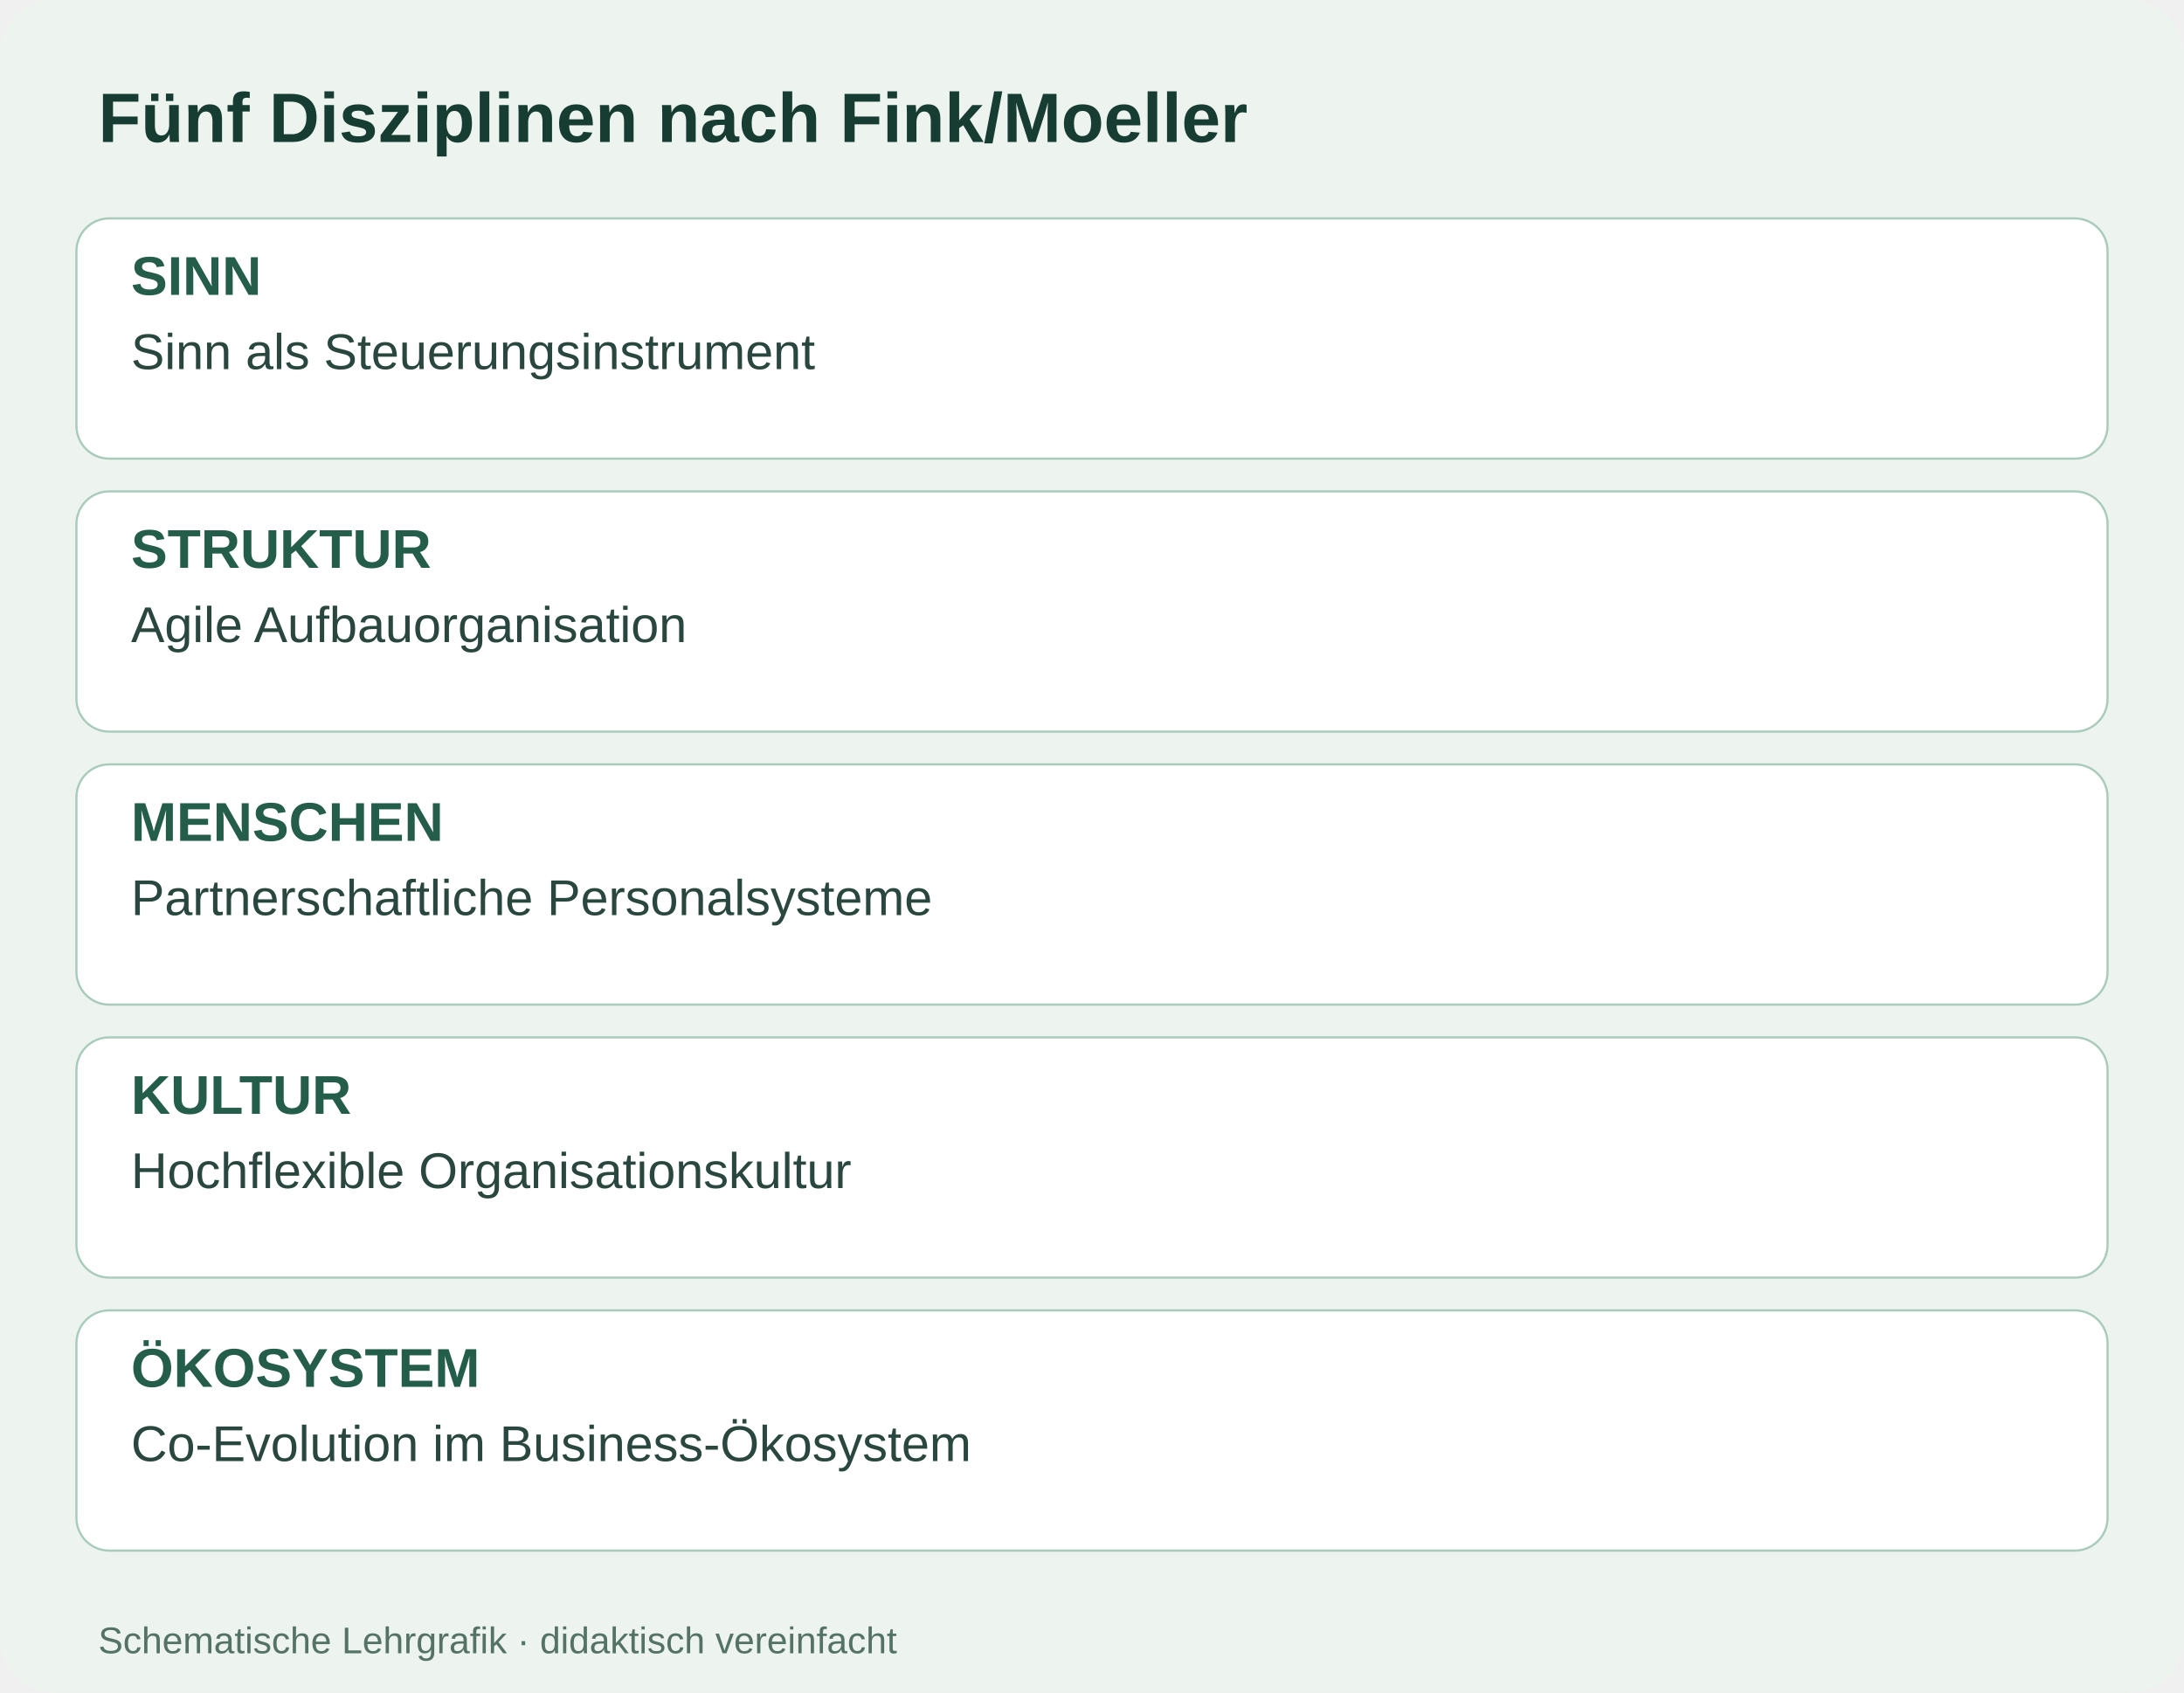
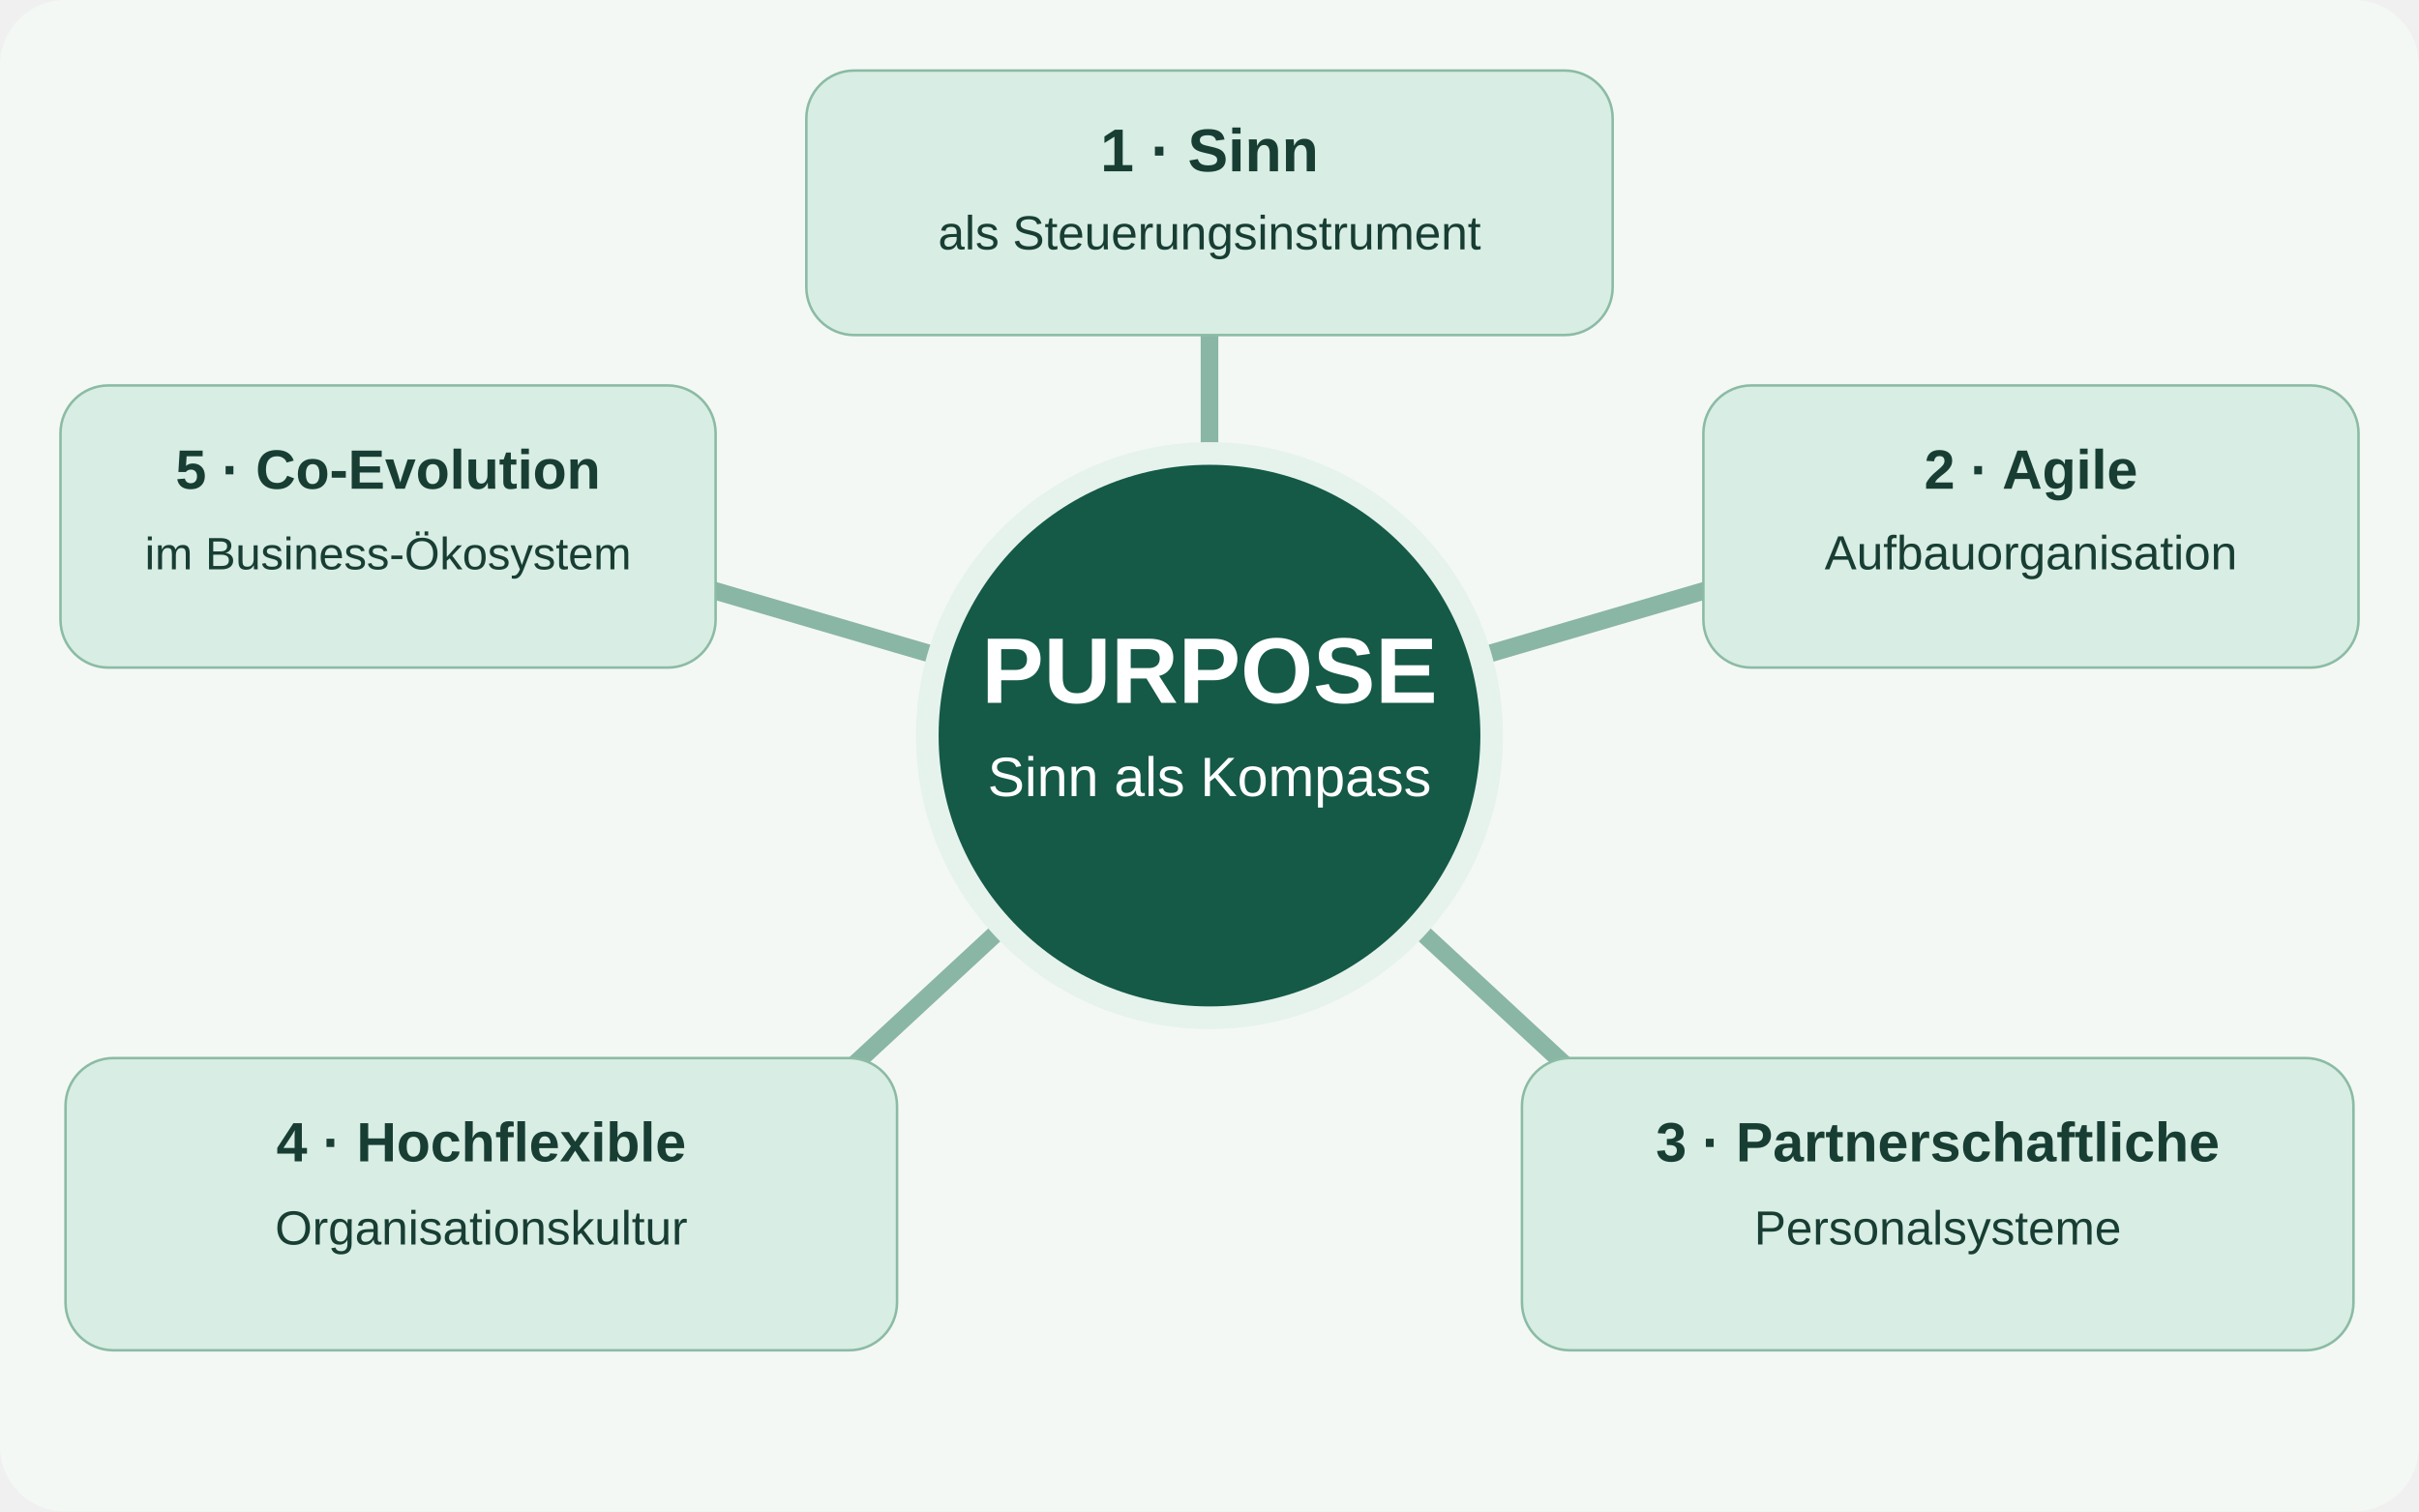
- <svg xmlns="http://www.w3.org/2000/svg" viewBox="0 0 1000 775" role="img">
-   <rect width="1000" height="775" rx="25" fill="#edf4ef" />
-   <text x="45" y="65" font-family="Arial,sans-serif" font-size="32" font-weight="bold" fill="#173c32">Fünf Disziplinen nach Fink/Moeller</text>
-   <rect x="35" y="100" width="930" height="110" rx="15" fill="white" stroke="#a9cbbc" />
-   <text x="60" y="135" font-family="Arial,sans-serif" font-size="25" font-weight="bold" fill="#245e4a">SINN</text>
-   <text x="60" y="169" font-family="Arial,sans-serif" font-size="23" fill="#29473e">Sinn als Steuerungsinstrument</text>
-   <rect x="35" y="225" width="930" height="110" rx="15" fill="white" stroke="#a9cbbc" />
-   <text x="60" y="260" font-family="Arial,sans-serif" font-size="25" font-weight="bold" fill="#245e4a">STRUKTUR</text>
-   <text x="60" y="294" font-family="Arial,sans-serif" font-size="23" fill="#29473e">Agile Aufbauorganisation</text>
-   <rect x="35" y="350" width="930" height="110" rx="15" fill="white" stroke="#a9cbbc" />
-   <text x="60" y="385" font-family="Arial,sans-serif" font-size="25" font-weight="bold" fill="#245e4a">MENSCHEN</text>
-   <text x="60" y="419" font-family="Arial,sans-serif" font-size="23" fill="#29473e">Partnerschaftliche Personalsysteme</text>
-   <rect x="35" y="475" width="930" height="110" rx="15" fill="white" stroke="#a9cbbc" />
-   <text x="60" y="510" font-family="Arial,sans-serif" font-size="25" font-weight="bold" fill="#245e4a">KULTUR</text>
-   <text x="60" y="544" font-family="Arial,sans-serif" font-size="23" fill="#29473e">Hochflexible Organisationskultur</text>
-   <rect x="35" y="600" width="930" height="110" rx="15" fill="white" stroke="#a9cbbc" />
-   <text x="60" y="635" font-family="Arial,sans-serif" font-size="25" font-weight="bold" fill="#245e4a">ÖKOSYSTEM</text>
-   <text x="60" y="669" font-family="Arial,sans-serif" font-size="23" fill="#29473e">Co-Evolution im Business-Ökosystem</text>
-   <text x="45" y="757" font-family="Arial,sans-serif" font-size="17" fill="#557267">Schematische Lehrgrafik · didaktisch vereinfacht</text>
+ <svg xmlns="http://www.w3.org/2000/svg" viewBox="0 0 960 600" role="img" aria-label="Fünf Disziplinen nach Fink und Moeller">
+   <rect width="960" height="600" rx="26" fill="#f4f8f5" />
+   <g stroke="#8ab6a5" stroke-width="7" fill="none">
+     <path d="M480 292 L480 114 M480 292 L760 210 M480 292 L670 468 M480 292 L290 468 M480 292 L200 210" />
+   </g>
+   <circle cx="480" cy="292" r="112" fill="#155947" stroke="#e5f3ec" stroke-width="9" />
+   <text x="480" y="279" text-anchor="middle" font-family="Arial,sans-serif" font-size="37" font-weight="700" fill="#ffffff">PURPOSE</text>
+   <text x="480" y="316" text-anchor="middle" font-family="Arial,sans-serif" font-size="22" fill="#ffffff">Sinn als Kompass</text>
+   <g font-family="Arial,sans-serif" fill="#183e34" text-anchor="middle">
+     <rect x="320" y="28" width="320" height="105" rx="19" fill="#d8ede3" stroke="#8bbba5" />
+     <text x="480" y="68" font-size="24" font-weight="700">1 · Sinn</text>
+     <text x="480" y="99" font-size="19">als Steuerungsinstrument</text>
+     <rect x="676" y="153" width="260" height="112" rx="19" fill="#d8ede3" stroke="#8bbba5" />
+     <text x="806" y="194" font-size="22" font-weight="700">2 · Agile</text>
+     <text x="806" y="226" font-size="19">Aufbauorganisation</text>
+     <rect x="604" y="420" width="330" height="116" rx="19" fill="#d8ede3" stroke="#8bbba5" />
+     <text x="769" y="461" font-size="22" font-weight="700">3 · Partnerschaftliche</text>
+     <text x="769" y="494" font-size="19">Personalsysteme</text>
+     <rect x="26" y="420" width="330" height="116" rx="19" fill="#d8ede3" stroke="#8bbba5" />
+     <text x="191" y="461" font-size="22" font-weight="700">4 · Hochflexible</text>
+     <text x="191" y="494" font-size="19">Organisationskultur</text>
+     <rect x="24" y="153" width="260" height="112" rx="19" fill="#d8ede3" stroke="#8bbba5" />
+     <text x="154" y="194" font-size="22" font-weight="700">5 · Co-Evolution</text>
+     <text x="154" y="226" font-size="18">im Business-Ökosystem</text>
+   </g>
</svg>
